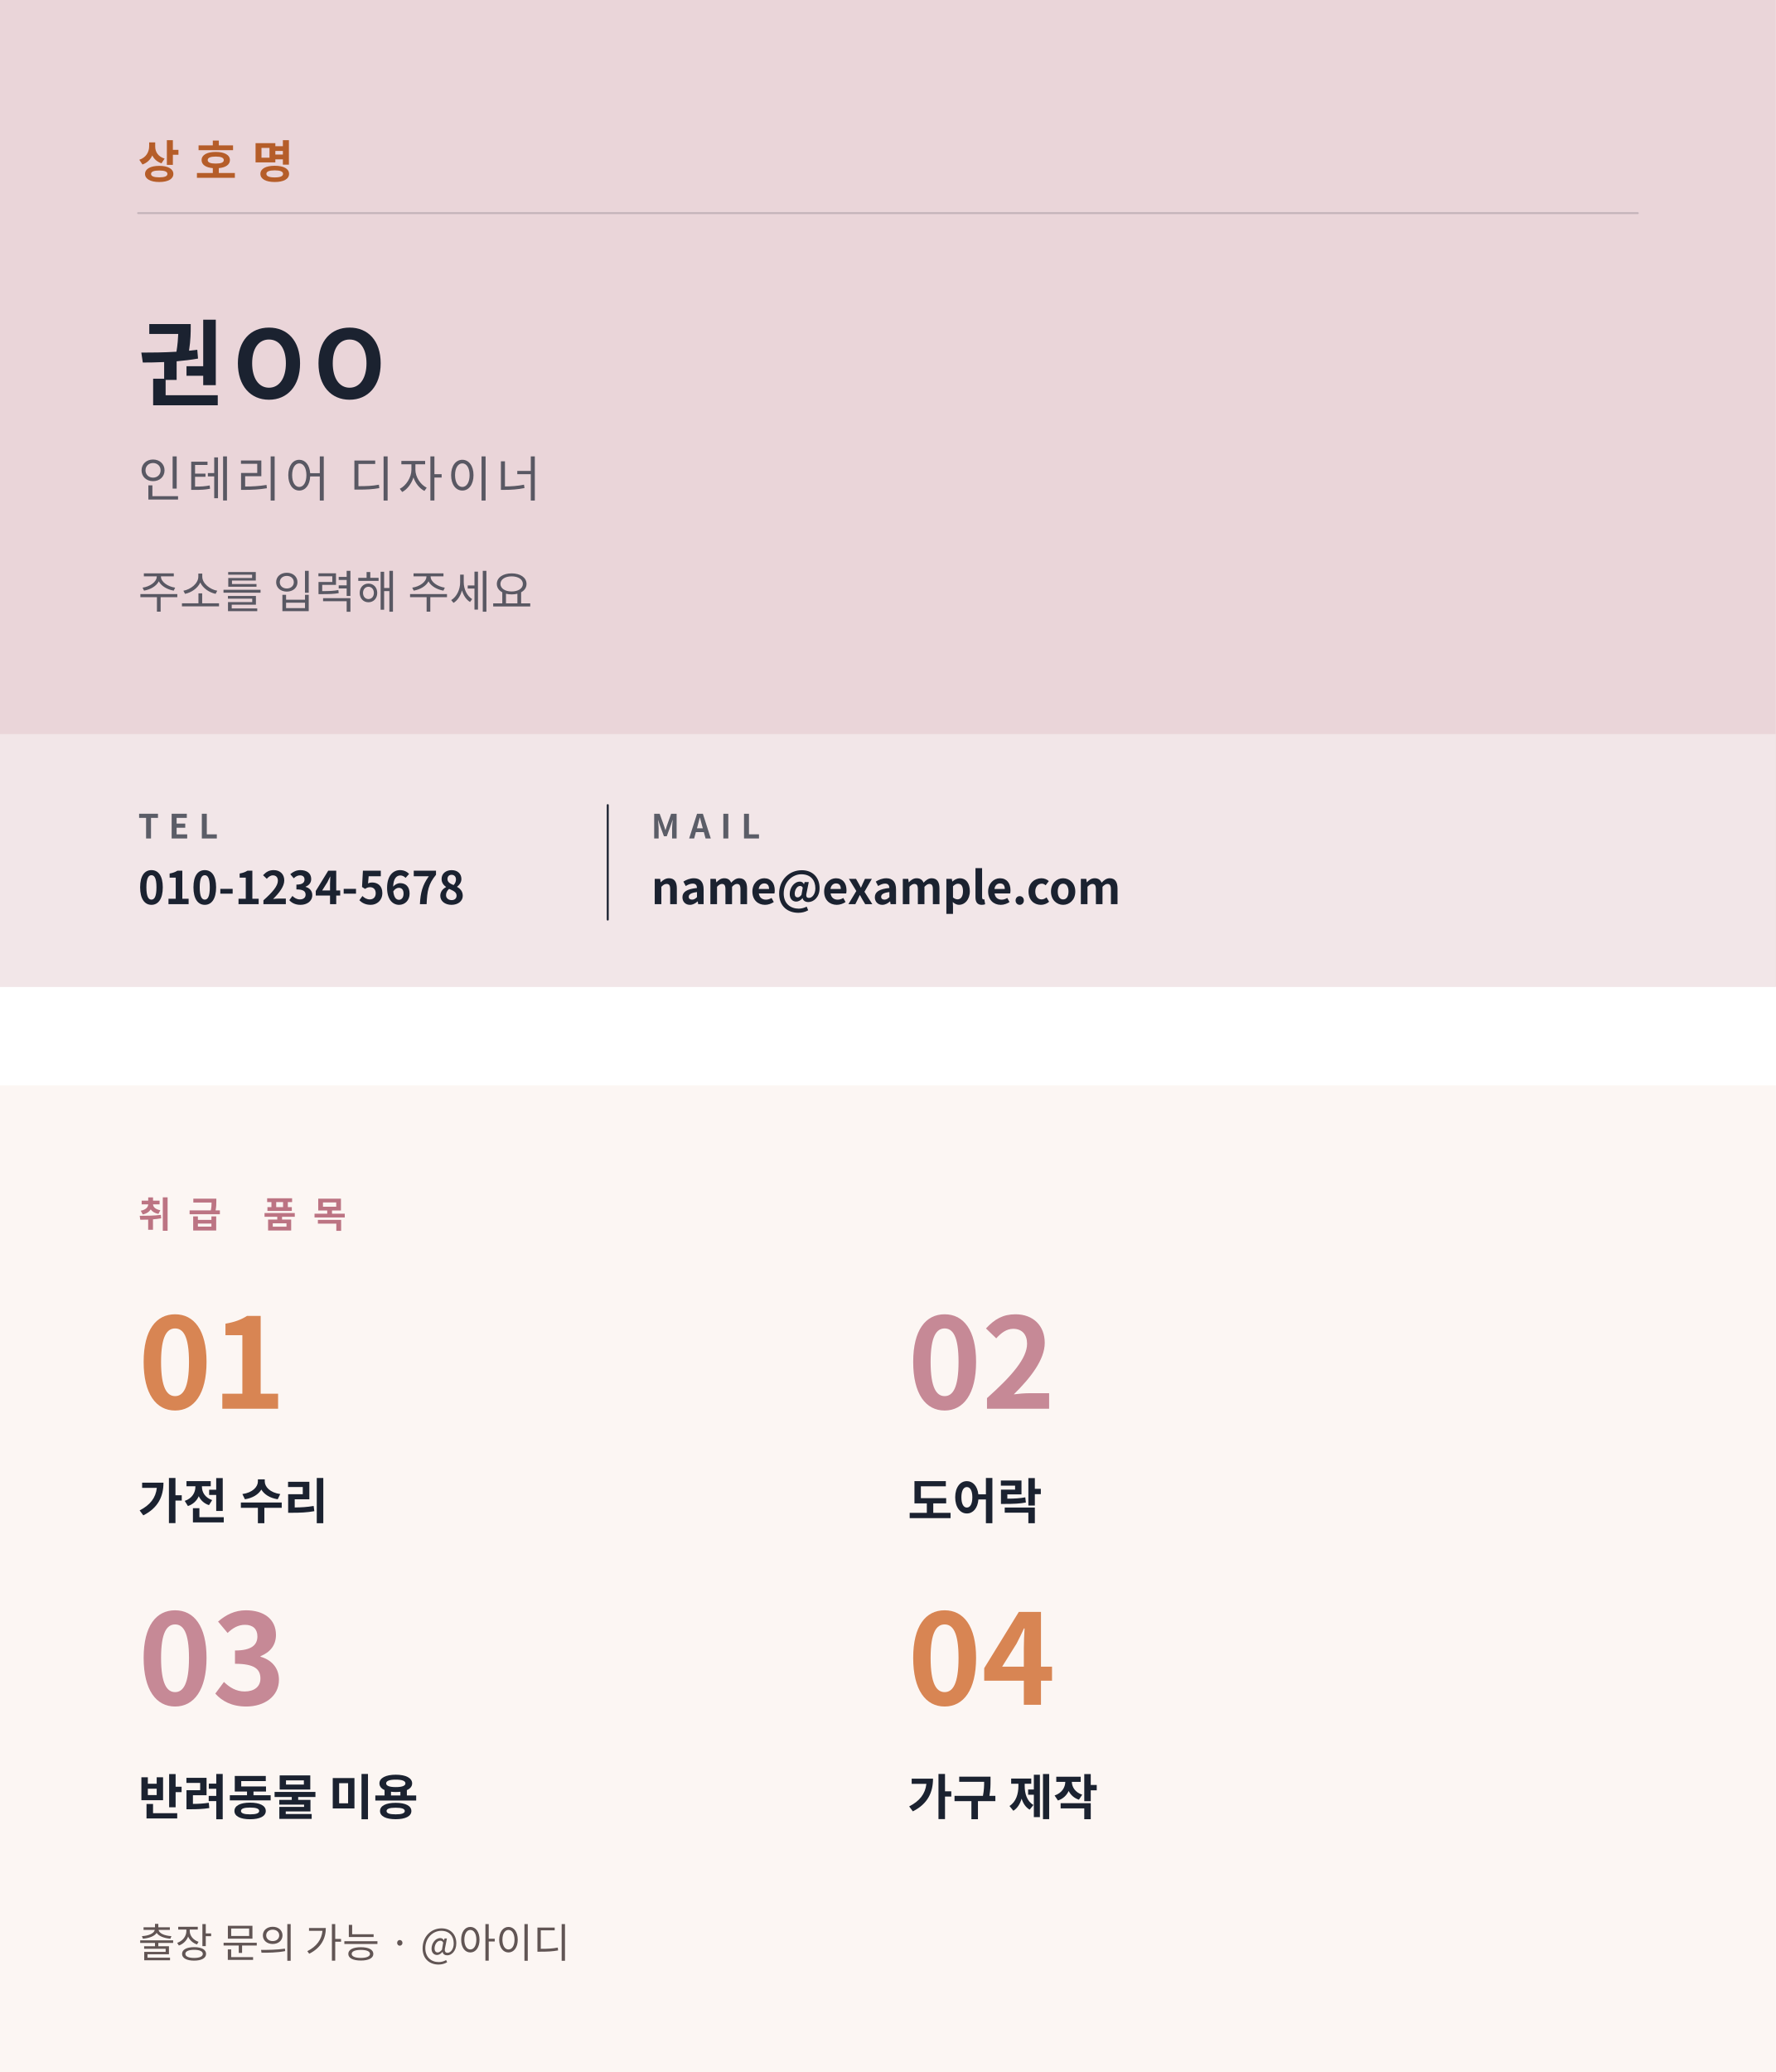
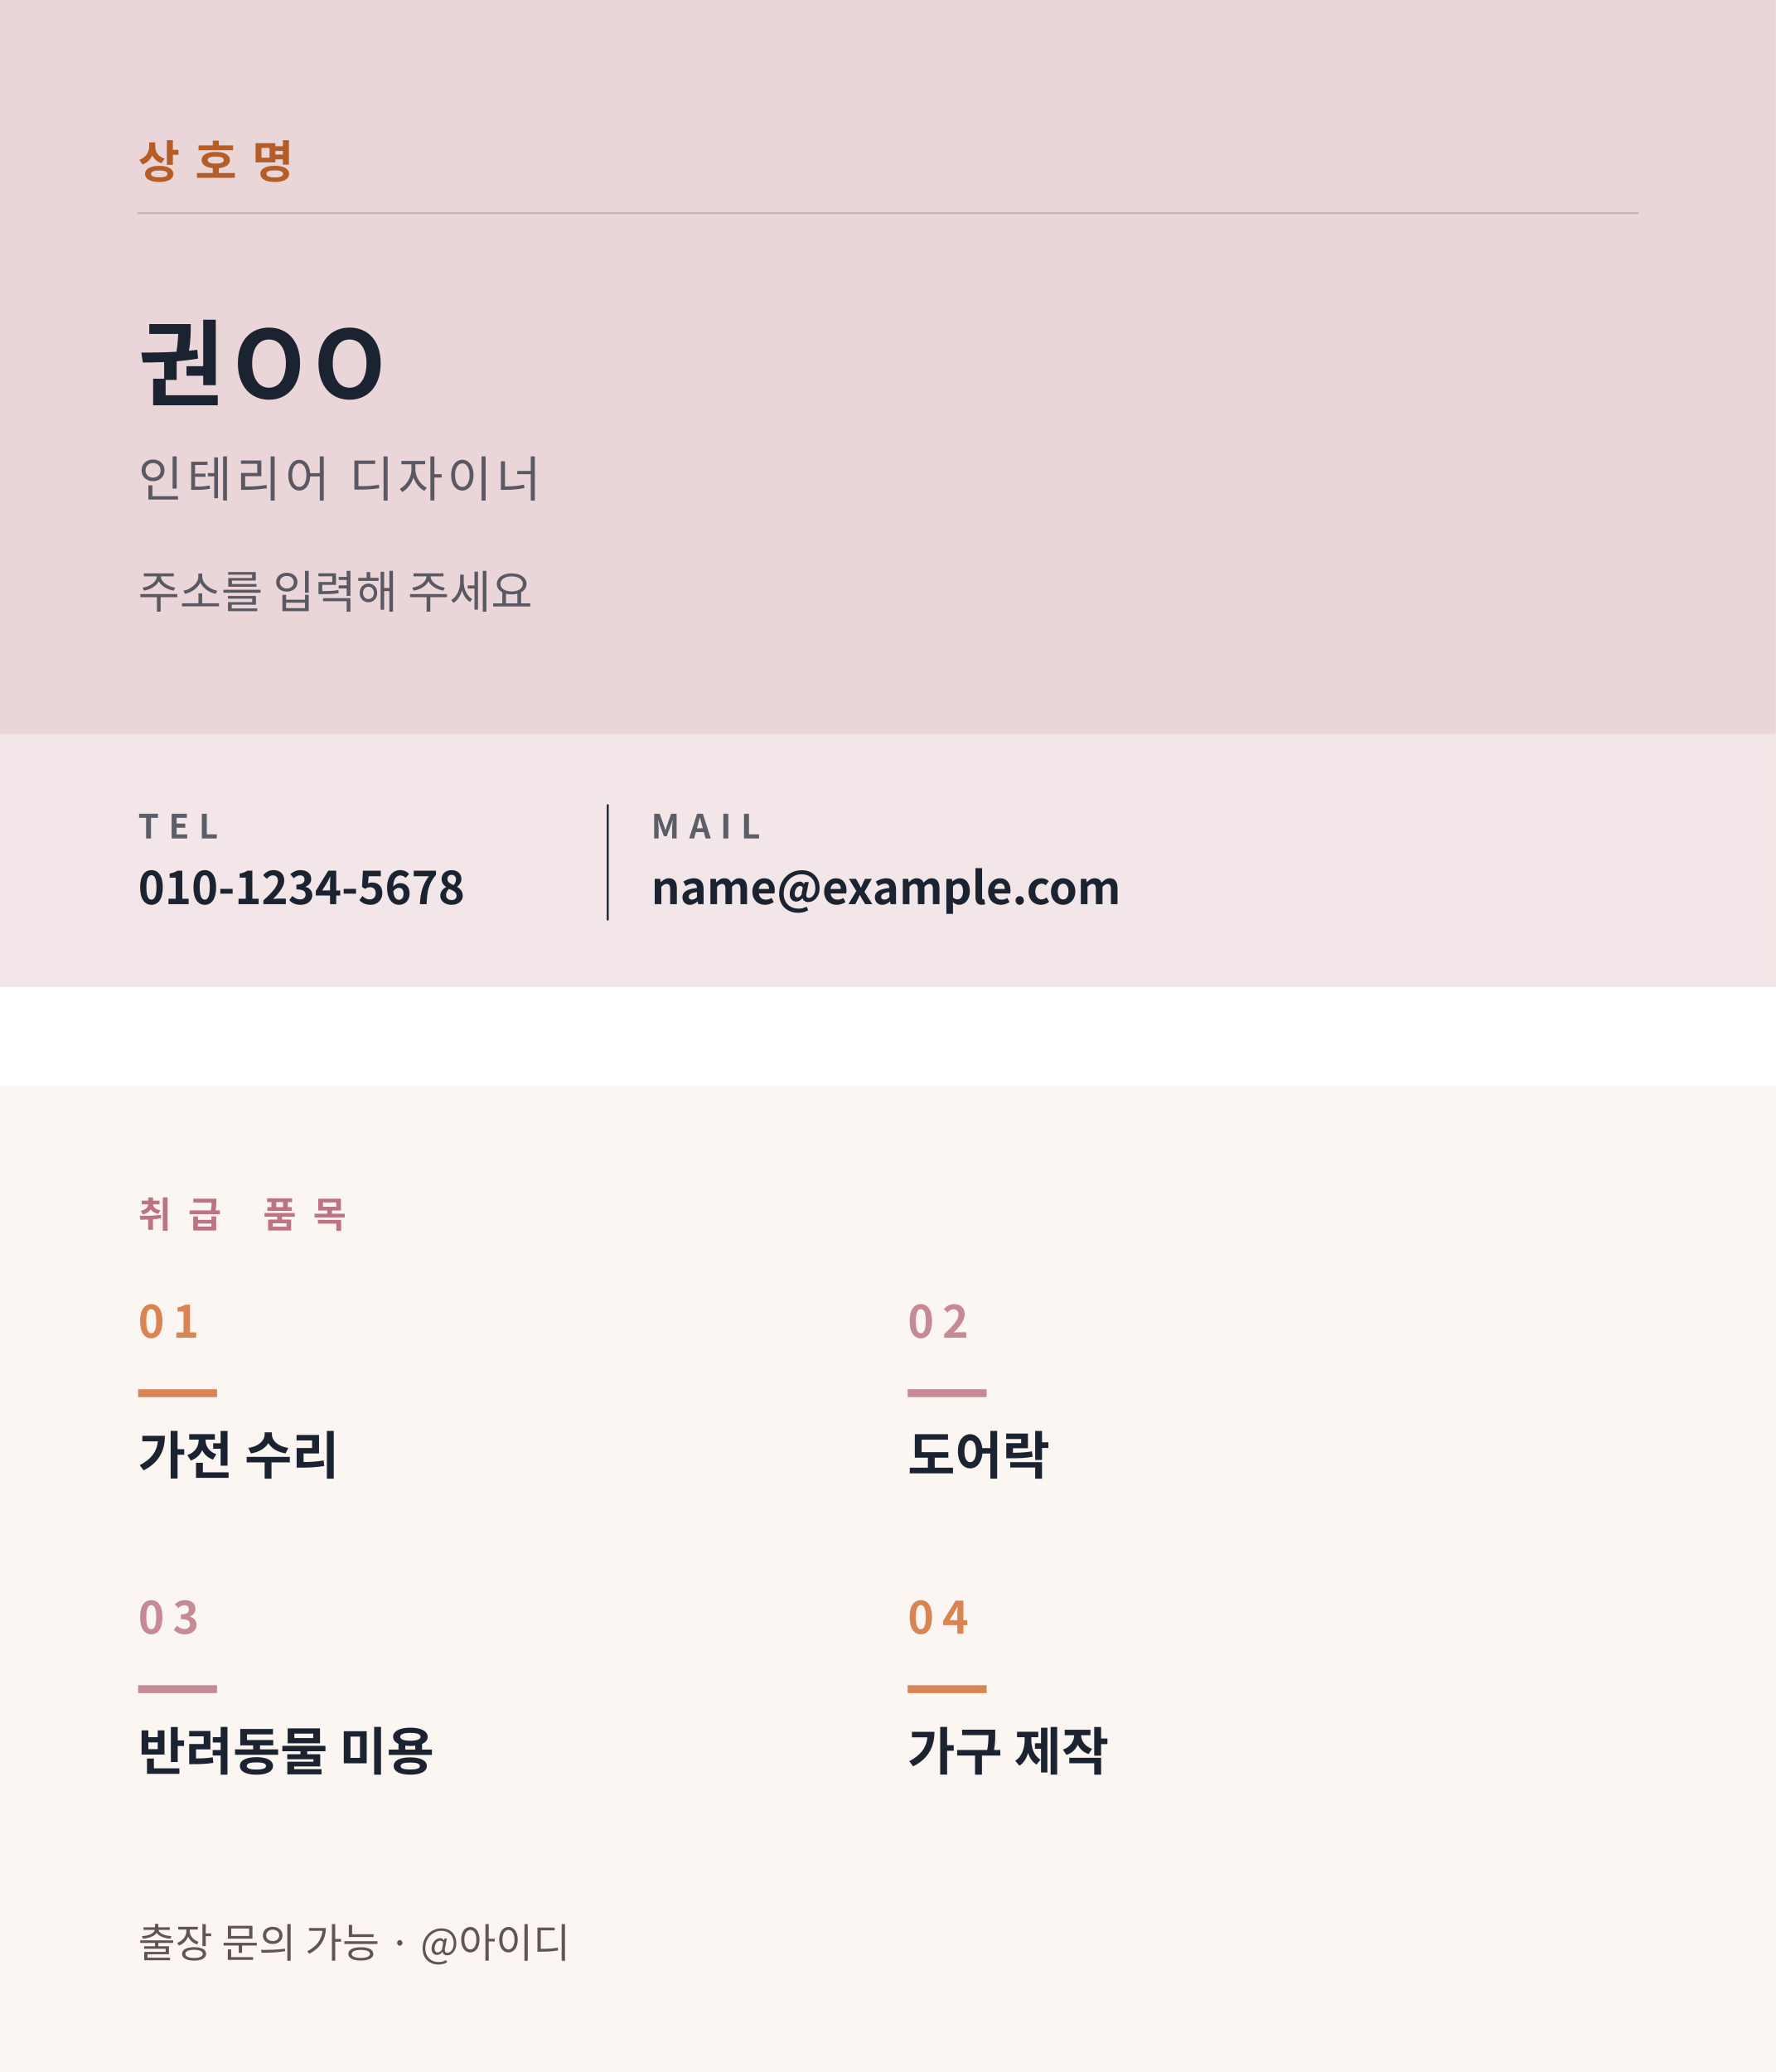
<svg xmlns="http://www.w3.org/2000/svg" width="90mm" height="105mm" viewBox="0 0 900 1050">
  <g id="front">
    <rect width="900" height="500" fill="#EAD5D9" />
    <text font-family="Pretendard,'Noto Sans KR','Noto Sans CJK KR','Malgun Gothic','Apple SD Gothic Neo',sans-serif" font-size="22.9" font-weight="700" fill="#B55D29" text-anchor="start" letter-spacing="7.8">
      <tspan x="70" y="90.2">상호명</tspan>
    </text>
    <line x1="70" y1="108" x2="830" y2="108" stroke="#C5B5BB" stroke-width="1" stroke-linecap="round" />
    <text font-family="Pretendard,'Noto Sans KR','Noto Sans CJK KR','Malgun Gothic','Apple SD Gothic Neo',sans-serif" font-size="47.6" font-weight="700" fill="#1B2230" text-anchor="start" letter-spacing="4.2">
      <tspan x="70" y="201.9">권OO</tspan>
    </text>
    <text font-family="Pretendard,'Noto Sans KR','Noto Sans CJK KR','Malgun Gothic','Apple SD Gothic Neo',sans-serif" font-size="24.7" font-weight="400" fill="#595863" text-anchor="start" letter-spacing="2.1">
      <tspan x="70" y="251.7">인테리어 디자이너</tspan>
    </text>
    <text font-family="Pretendard,'Noto Sans KR','Noto Sans CJK KR','Malgun Gothic','Apple SD Gothic Neo',sans-serif" font-size="22.9" font-weight="400" fill="#595863" text-anchor="start">
      <tspan x="70" y="308.2">주소를 입력해 주세요</tspan>
    </text>
    <rect x="0" y="372" width="900" height="128" fill="#F2E6E8" />
    <text font-family="Pretendard,'Noto Sans KR','Noto Sans CJK KR','Malgun Gothic','Apple SD Gothic Neo',sans-serif" font-size="16.9" font-weight="700" fill="#1B2230" text-anchor="start" letter-spacing="4.9" opacity="0.7">
      <tspan x="70" y="424.9">TEL</tspan>
    </text>
    <text font-family="Pretendard,'Noto Sans KR','Noto Sans CJK KR','Malgun Gothic','Apple SD Gothic Neo',sans-serif" font-size="22.9" font-weight="700" fill="#1B2230" text-anchor="start">
      <tspan x="70" y="458.2">010-1234-5678</tspan>
    </text>
    <text font-family="Pretendard,'Noto Sans KR','Noto Sans CJK KR','Malgun Gothic','Apple SD Gothic Neo',sans-serif" font-size="16.9" font-weight="700" fill="#1B2230" text-anchor="start" letter-spacing="4.9" opacity="0.7">
      <tspan x="330" y="424.9">MAIL</tspan>
    </text>
    <text font-family="Pretendard,'Noto Sans KR','Noto Sans CJK KR','Malgun Gothic','Apple SD Gothic Neo',sans-serif" font-size="22.9" font-weight="700" fill="#1B2230" text-anchor="start">
      <tspan x="330" y="458.2">name@example.com</tspan>
    </text>
    <line x1="308" y1="408" x2="308" y2="466" stroke="#1B2230" stroke-width="1" stroke-linecap="round" />
  </g>
  <g id="back" transform="translate(0 550)">
    <rect width="900" height="500" fill="#FCF6F3" />
    <text font-family="Pretendard,'Noto Sans KR','Noto Sans CJK KR','Malgun Gothic','Apple SD Gothic Neo',sans-serif" font-size="18.3" font-weight="700" fill="#BC7483" text-anchor="start" letter-spacing="8.5">
      <tspan x="70" y="72.1">취급 품목</tspan>
    </text>
-     <text font-family="Pretendard,'Noto Sans KR','Noto Sans CJK KR','Malgun Gothic','Apple SD Gothic Neo',sans-serif" font-size="63.5" font-weight="700" fill="#D88553" text-anchor="start">
-       <tspan x="70" y="163.9">01</tspan>
+     <text font-family="Pretendard,'Noto Sans KR','Noto Sans CJK KR','Malgun Gothic','Apple SD Gothic Neo',sans-serif" font-size="22.6" font-weight="700" fill="#D88553" text-anchor="start" letter-spacing="4.2">
+       <tspan x="70" y="127.9">01</tspan>
    </text>
-     <text font-family="Pretendard,'Noto Sans KR','Noto Sans CJK KR','Malgun Gothic','Apple SD Gothic Neo',sans-serif" font-size="24.7" font-weight="700" fill="#1B2230" text-anchor="start">
-       <tspan x="70" y="219.7">가전 수리</tspan>
+     <rect x="70" y="154" width="40" height="4" fill="#D88553" />
+     <text font-family="Pretendard,'Noto Sans KR','Noto Sans CJK KR','Malgun Gothic','Apple SD Gothic Neo',sans-serif" font-size="26.1" font-weight="700" fill="#1B2230" text-anchor="start">
+       <tspan x="70" y="197">가전 수리</tspan>
    </text>
-     <text font-family="Pretendard,'Noto Sans KR','Noto Sans CJK KR','Malgun Gothic','Apple SD Gothic Neo',sans-serif" font-size="63.5" font-weight="700" fill="#C68996" text-anchor="start">
-       <tspan x="460" y="163.9">02</tspan>
+     <text font-family="Pretendard,'Noto Sans KR','Noto Sans CJK KR','Malgun Gothic','Apple SD Gothic Neo',sans-serif" font-size="22.6" font-weight="700" fill="#C68996" text-anchor="start" letter-spacing="4.2">
+       <tspan x="460" y="127.9">02</tspan>
    </text>
-     <text font-family="Pretendard,'Noto Sans KR','Noto Sans CJK KR','Malgun Gothic','Apple SD Gothic Neo',sans-serif" font-size="24.7" font-weight="700" fill="#1B2230" text-anchor="start">
-       <tspan x="460" y="219.7">도어락</tspan>
+     <rect x="460" y="154" width="40" height="4" fill="#C68996" />
+     <text font-family="Pretendard,'Noto Sans KR','Noto Sans CJK KR','Malgun Gothic','Apple SD Gothic Neo',sans-serif" font-size="26.1" font-weight="700" fill="#1B2230" text-anchor="start">
+       <tspan x="460" y="197">도어락</tspan>
    </text>
-     <text font-family="Pretendard,'Noto Sans KR','Noto Sans CJK KR','Malgun Gothic','Apple SD Gothic Neo',sans-serif" font-size="63.5" font-weight="700" fill="#C68996" text-anchor="start">
-       <tspan x="70" y="313.9">03</tspan>
+     <text font-family="Pretendard,'Noto Sans KR','Noto Sans CJK KR','Malgun Gothic','Apple SD Gothic Neo',sans-serif" font-size="22.6" font-weight="700" fill="#C68996" text-anchor="start" letter-spacing="4.2">
+       <tspan x="70" y="277.9">03</tspan>
    </text>
-     <text font-family="Pretendard,'Noto Sans KR','Noto Sans CJK KR','Malgun Gothic','Apple SD Gothic Neo',sans-serif" font-size="24.7" font-weight="700" fill="#1B2230" text-anchor="start">
-       <tspan x="70" y="369.7">반려동물 미용</tspan>
+     <rect x="70" y="304" width="40" height="4" fill="#C68996" />
+     <text font-family="Pretendard,'Noto Sans KR','Noto Sans CJK KR','Malgun Gothic','Apple SD Gothic Neo',sans-serif" font-size="26.1" font-weight="700" fill="#1B2230" text-anchor="start">
+       <tspan x="70" y="347">반려동물 미용</tspan>
    </text>
-     <text font-family="Pretendard,'Noto Sans KR','Noto Sans CJK KR','Malgun Gothic','Apple SD Gothic Neo',sans-serif" font-size="63.5" font-weight="700" fill="#D88553" text-anchor="start">
-       <tspan x="460" y="313.9">04</tspan>
+     <text font-family="Pretendard,'Noto Sans KR','Noto Sans CJK KR','Malgun Gothic','Apple SD Gothic Neo',sans-serif" font-size="22.6" font-weight="700" fill="#D88553" text-anchor="start" letter-spacing="4.2">
+       <tspan x="460" y="277.9">04</tspan>
    </text>
-     <text font-family="Pretendard,'Noto Sans KR','Noto Sans CJK KR','Malgun Gothic','Apple SD Gothic Neo',sans-serif" font-size="24.7" font-weight="700" fill="#1B2230" text-anchor="start">
-       <tspan x="460" y="369.7">가구 제작</tspan>
+     <rect x="460" y="304" width="40" height="4" fill="#D88553" />
+     <text font-family="Pretendard,'Noto Sans KR','Noto Sans CJK KR','Malgun Gothic','Apple SD Gothic Neo',sans-serif" font-size="26.1" font-weight="700" fill="#1B2230" text-anchor="start">
+       <tspan x="460" y="347">가구 제작</tspan>
    </text>
    <text font-family="Pretendard,'Noto Sans KR','Noto Sans CJK KR','Malgun Gothic','Apple SD Gothic Neo',sans-serif" font-size="20.5" font-weight="400" fill="#615554" text-anchor="start">
      <tspan x="70" y="442">출장 문의 가능   ·   @아이디</tspan>
    </text>
  </g>
</svg>
